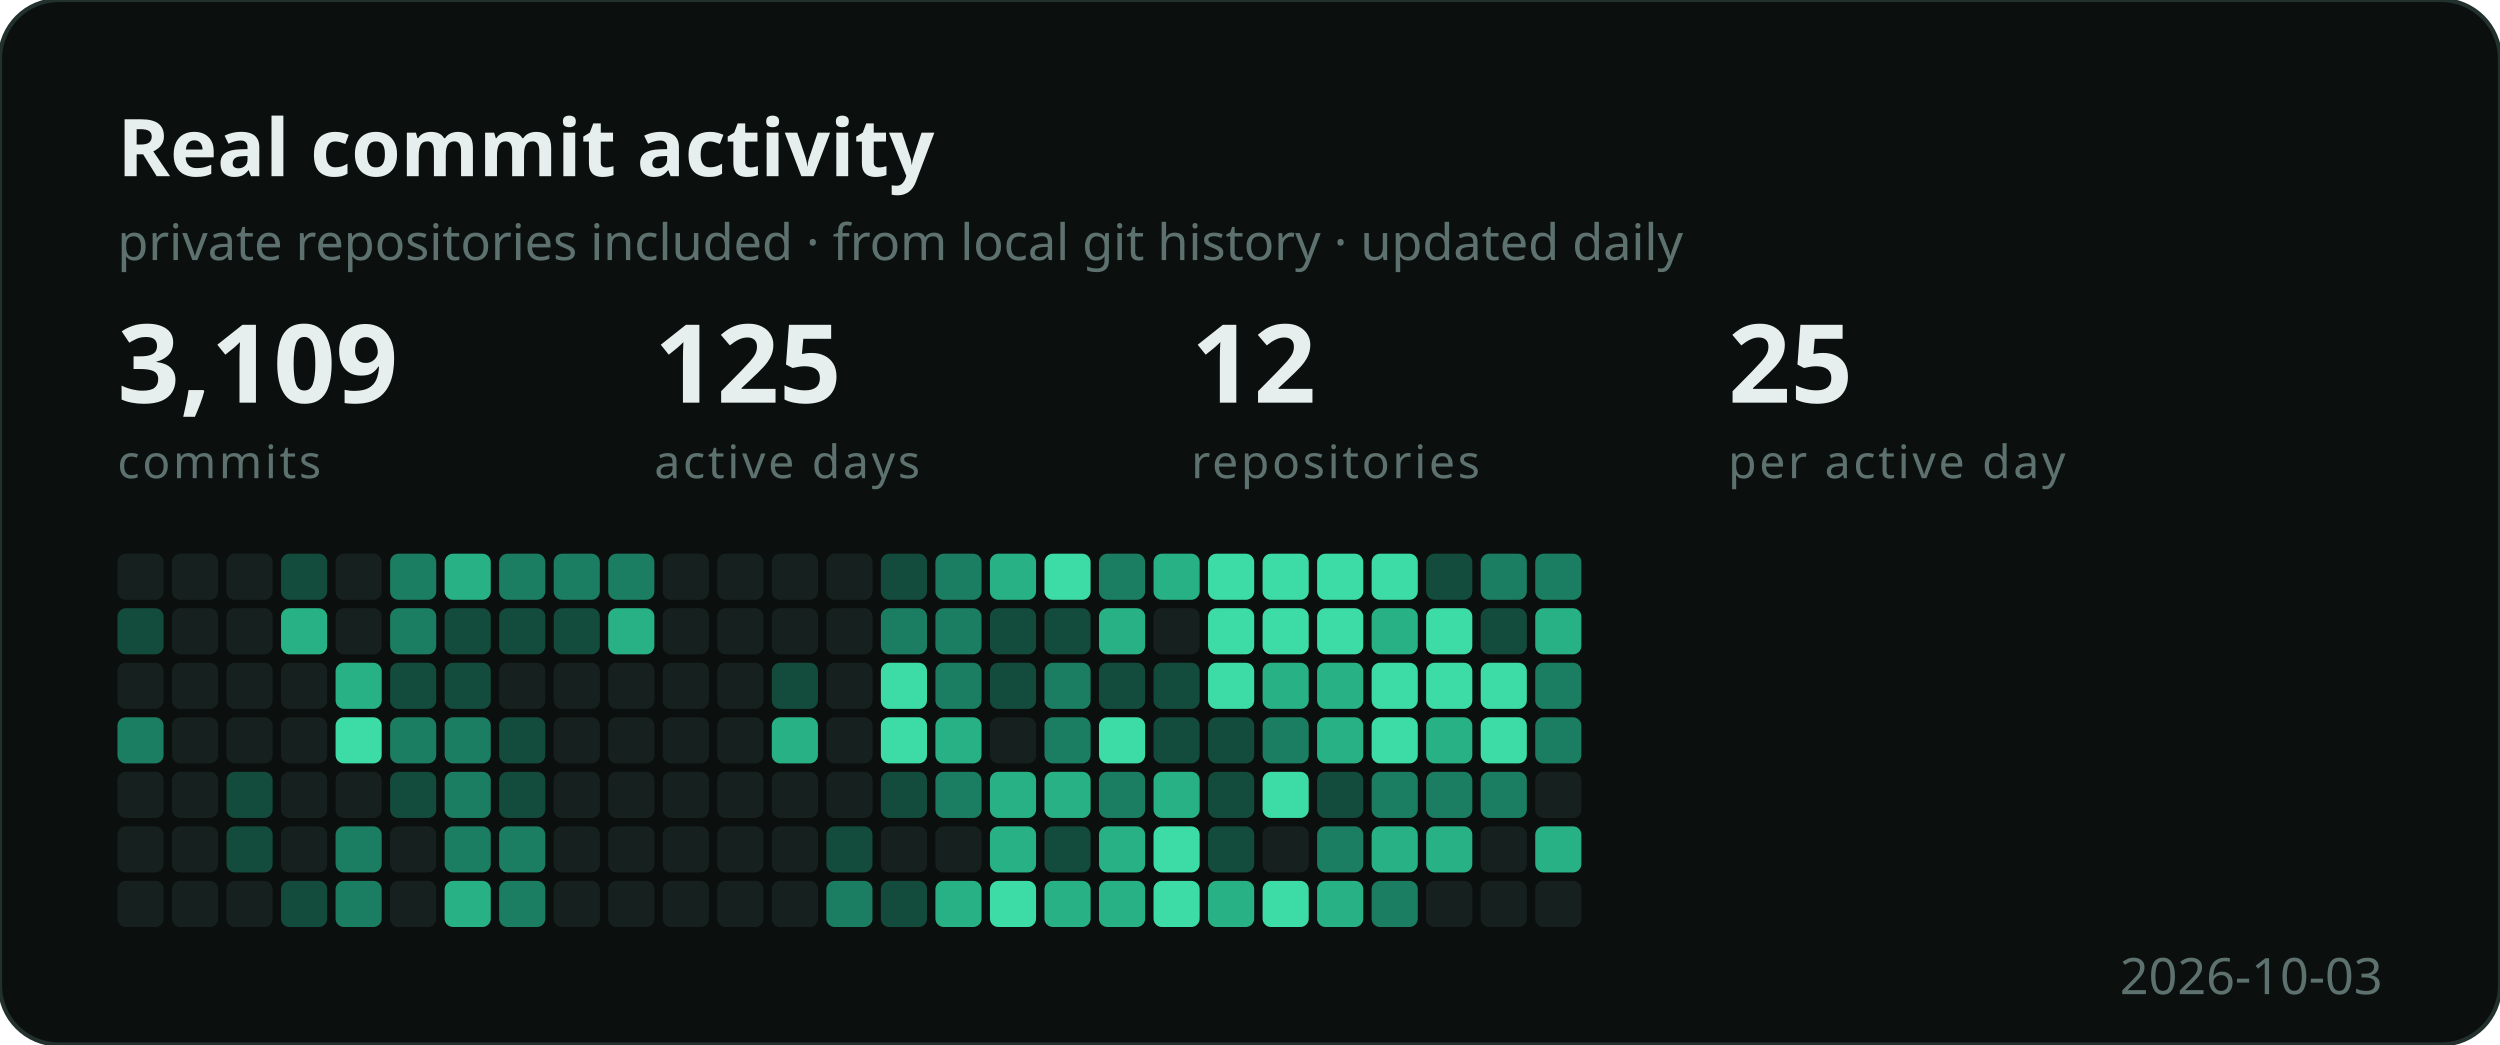
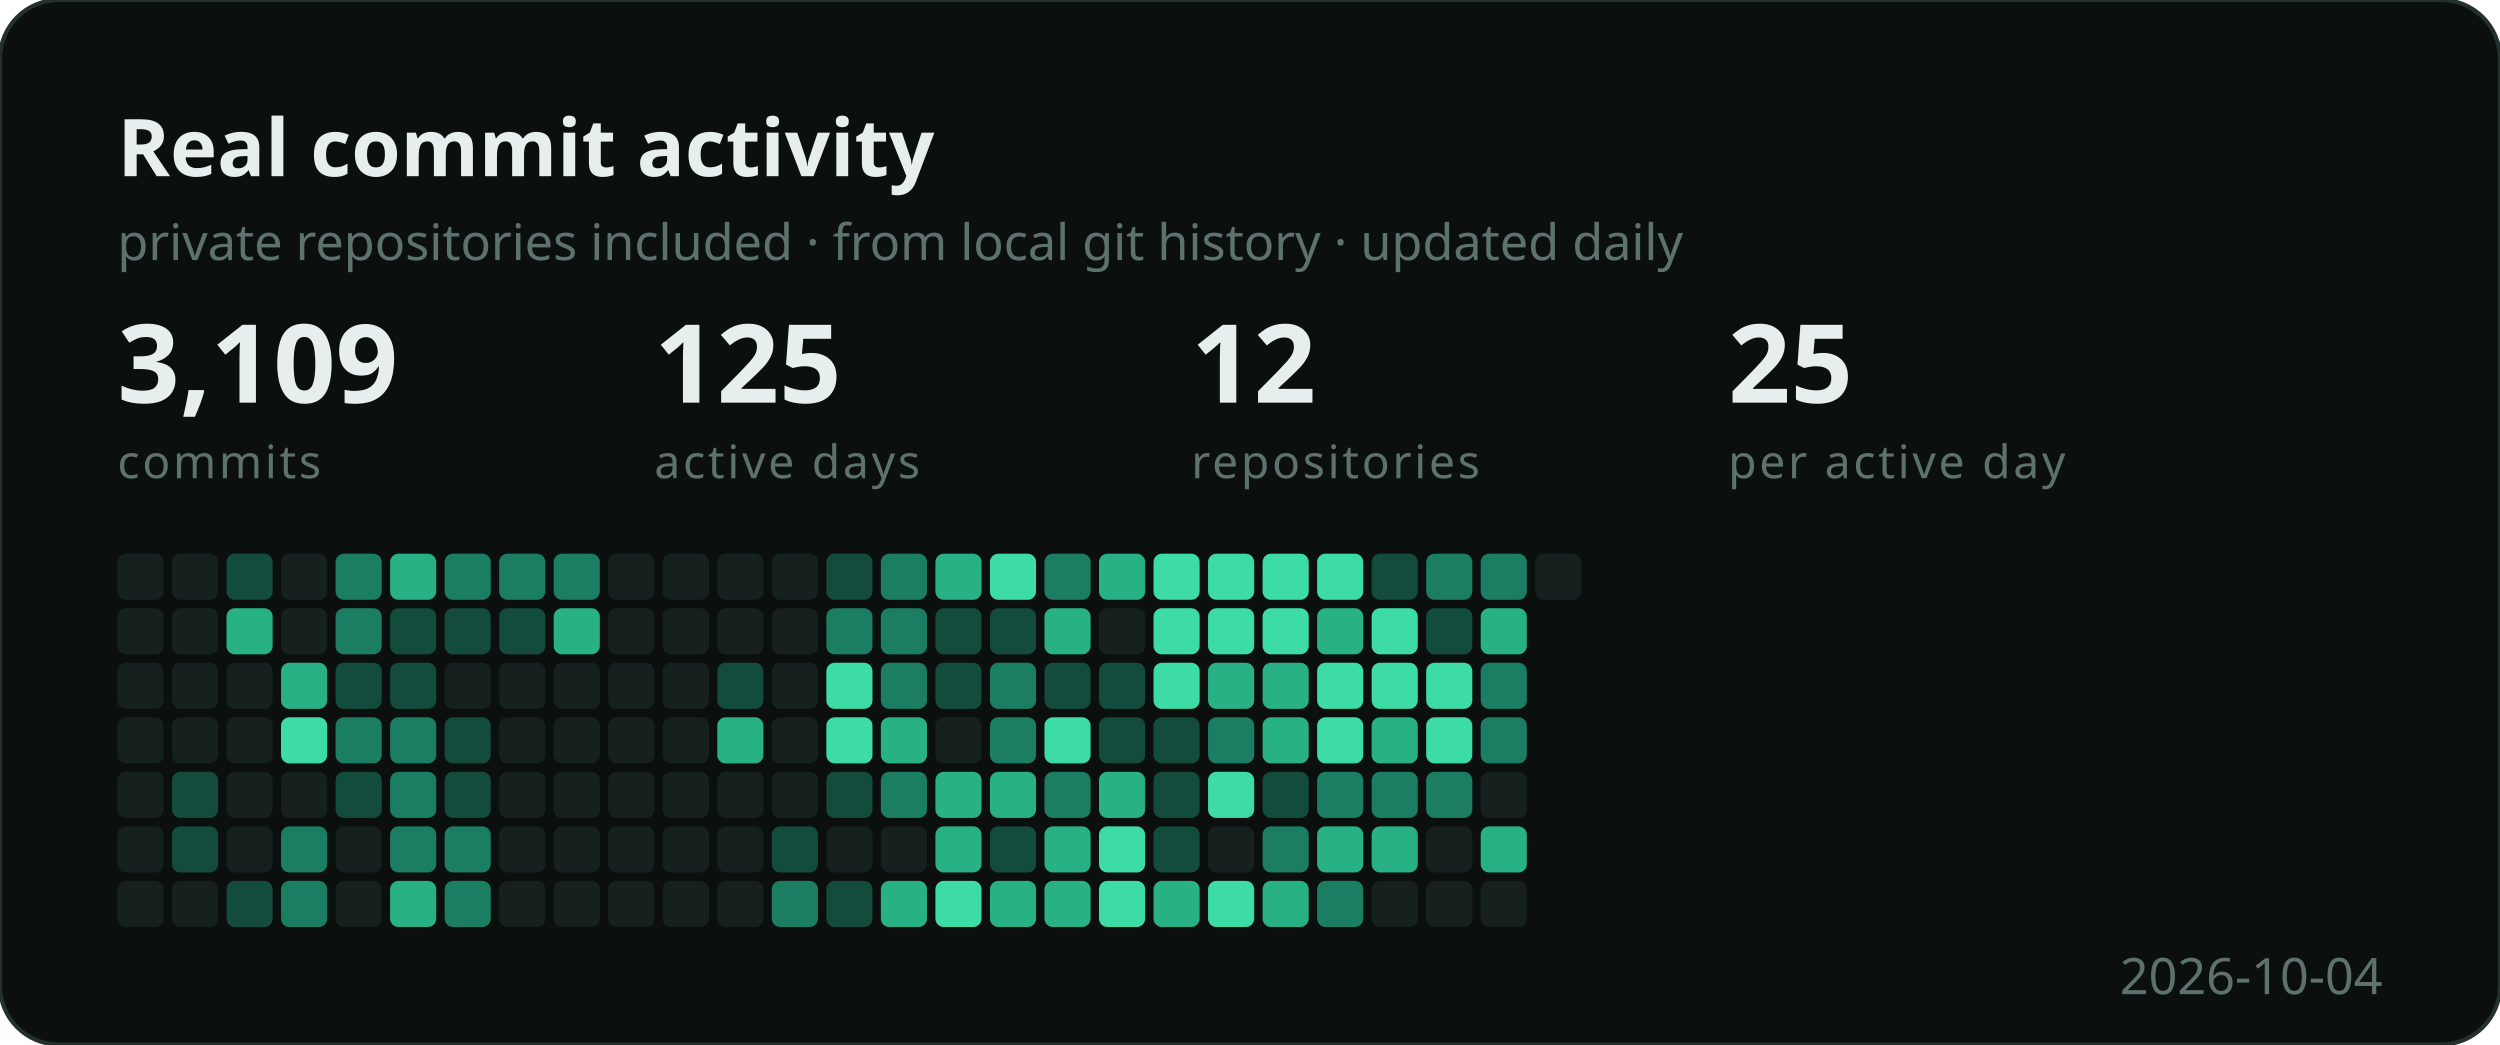
<svg xmlns="http://www.w3.org/2000/svg" width="596" height="249" viewBox="0 0 596 249" role="img" aria-label="Developer activity">
  <style>
    .b { font: 700 19px "Segoe UI", Ubuntu, sans-serif; fill: #e6efed; }
    .s { font: 400 12px "Segoe UI", Ubuntu, sans-serif; fill: #5d716e; }
    .n { font: 700 26px "Segoe UI", Ubuntu, sans-serif; fill: #e6efed; }
    .e { font: 400 11px "Segoe UI", Ubuntu, sans-serif; fill: #5d716e;
          letter-spacing: .06em; text-transform: uppercase; }
  </style>
  <rect width="596" height="249" rx="14" fill="#0b0f0e" stroke="#22302e" />
  <text x="28" y="42" class="b">Real commit activity</text>
  <text x="28" y="62" class="s">private repositories included · from local git history · updated daily</text>
  <text x="28" y="96" class="n">3,109</text>
  <text x="28" y="114" class="e">commits</text>
  <text x="156" y="96" class="n">125</text>
  <text x="156" y="114" class="e">active days</text>
  <text x="284" y="96" class="n">12</text>
  <text x="284" y="114" class="e">repositories</text>
  <text x="412" y="96" class="n">25</text>
  <text x="412" y="114" class="e">per active day</text>
  <g transform="translate(28,132)">
    <rect x="0" y="0" width="11" height="11" rx="2" fill="#16211f" />
-     <rect x="0" y="13" width="11" height="11" rx="2" fill="#134b3c" />
+     <rect x="0" y="13" width="11" height="11" rx="2" fill="#16211f" />
    <rect x="0" y="26" width="11" height="11" rx="2" fill="#16211f" />
-     <rect x="0" y="39" width="11" height="11" rx="2" fill="#1b7d61" />
+     <rect x="0" y="39" width="11" height="11" rx="2" fill="#16211f" />
    <rect x="0" y="52" width="11" height="11" rx="2" fill="#16211f" />
    <rect x="0" y="65" width="11" height="11" rx="2" fill="#16211f" />
    <rect x="0" y="78" width="11" height="11" rx="2" fill="#16211f" />
    <rect x="13" y="0" width="11" height="11" rx="2" fill="#16211f" />
    <rect x="13" y="13" width="11" height="11" rx="2" fill="#16211f" />
    <rect x="13" y="26" width="11" height="11" rx="2" fill="#16211f" />
    <rect x="13" y="39" width="11" height="11" rx="2" fill="#16211f" />
-     <rect x="13" y="52" width="11" height="11" rx="2" fill="#16211f" />
-     <rect x="13" y="65" width="11" height="11" rx="2" fill="#16211f" />
+     <rect x="13" y="52" width="11" height="11" rx="2" fill="#134b3c" />
+     <rect x="13" y="65" width="11" height="11" rx="2" fill="#134b3c" />
    <rect x="13" y="78" width="11" height="11" rx="2" fill="#16211f" />
-     <rect x="26" y="0" width="11" height="11" rx="2" fill="#16211f" />
-     <rect x="26" y="13" width="11" height="11" rx="2" fill="#16211f" />
+     <rect x="26" y="0" width="11" height="11" rx="2" fill="#134b3c" />
+     <rect x="26" y="13" width="11" height="11" rx="2" fill="#28b184" />
    <rect x="26" y="26" width="11" height="11" rx="2" fill="#16211f" />
    <rect x="26" y="39" width="11" height="11" rx="2" fill="#16211f" />
-     <rect x="26" y="52" width="11" height="11" rx="2" fill="#134b3c" />
-     <rect x="26" y="65" width="11" height="11" rx="2" fill="#134b3c" />
-     <rect x="26" y="78" width="11" height="11" rx="2" fill="#16211f" />
-     <rect x="39" y="0" width="11" height="11" rx="2" fill="#134b3c" />
-     <rect x="39" y="13" width="11" height="11" rx="2" fill="#28b184" />
-     <rect x="39" y="26" width="11" height="11" rx="2" fill="#16211f" />
-     <rect x="39" y="39" width="11" height="11" rx="2" fill="#16211f" />
+     <rect x="26" y="52" width="11" height="11" rx="2" fill="#16211f" />
+     <rect x="26" y="65" width="11" height="11" rx="2" fill="#16211f" />
+     <rect x="26" y="78" width="11" height="11" rx="2" fill="#134b3c" />
+     <rect x="39" y="0" width="11" height="11" rx="2" fill="#16211f" />
+     <rect x="39" y="13" width="11" height="11" rx="2" fill="#16211f" />
+     <rect x="39" y="26" width="11" height="11" rx="2" fill="#28b184" />
+     <rect x="39" y="39" width="11" height="11" rx="2" fill="#3ddba6" />
    <rect x="39" y="52" width="11" height="11" rx="2" fill="#16211f" />
-     <rect x="39" y="65" width="11" height="11" rx="2" fill="#16211f" />
-     <rect x="39" y="78" width="11" height="11" rx="2" fill="#134b3c" />
-     <rect x="52" y="0" width="11" height="11" rx="2" fill="#16211f" />
-     <rect x="52" y="13" width="11" height="11" rx="2" fill="#16211f" />
-     <rect x="52" y="26" width="11" height="11" rx="2" fill="#28b184" />
-     <rect x="52" y="39" width="11" height="11" rx="2" fill="#3ddba6" />
-     <rect x="52" y="52" width="11" height="11" rx="2" fill="#16211f" />
-     <rect x="52" y="65" width="11" height="11" rx="2" fill="#1b7d61" />
-     <rect x="52" y="78" width="11" height="11" rx="2" fill="#1b7d61" />
-     <rect x="65" y="0" width="11" height="11" rx="2" fill="#1b7d61" />
-     <rect x="65" y="13" width="11" height="11" rx="2" fill="#1b7d61" />
+     <rect x="39" y="65" width="11" height="11" rx="2" fill="#1b7d61" />
+     <rect x="39" y="78" width="11" height="11" rx="2" fill="#1b7d61" />
+     <rect x="52" y="0" width="11" height="11" rx="2" fill="#1b7d61" />
+     <rect x="52" y="13" width="11" height="11" rx="2" fill="#1b7d61" />
+     <rect x="52" y="26" width="11" height="11" rx="2" fill="#134b3c" />
+     <rect x="52" y="39" width="11" height="11" rx="2" fill="#1b7d61" />
+     <rect x="52" y="52" width="11" height="11" rx="2" fill="#134b3c" />
+     <rect x="52" y="65" width="11" height="11" rx="2" fill="#16211f" />
+     <rect x="52" y="78" width="11" height="11" rx="2" fill="#16211f" />
+     <rect x="65" y="0" width="11" height="11" rx="2" fill="#28b184" />
+     <rect x="65" y="13" width="11" height="11" rx="2" fill="#134b3c" />
    <rect x="65" y="26" width="11" height="11" rx="2" fill="#134b3c" />
    <rect x="65" y="39" width="11" height="11" rx="2" fill="#1b7d61" />
-     <rect x="65" y="52" width="11" height="11" rx="2" fill="#134b3c" />
-     <rect x="65" y="65" width="11" height="11" rx="2" fill="#16211f" />
-     <rect x="65" y="78" width="11" height="11" rx="2" fill="#16211f" />
-     <rect x="78" y="0" width="11" height="11" rx="2" fill="#28b184" />
+     <rect x="65" y="52" width="11" height="11" rx="2" fill="#1b7d61" />
+     <rect x="65" y="65" width="11" height="11" rx="2" fill="#1b7d61" />
+     <rect x="65" y="78" width="11" height="11" rx="2" fill="#28b184" />
+     <rect x="78" y="0" width="11" height="11" rx="2" fill="#1b7d61" />
    <rect x="78" y="13" width="11" height="11" rx="2" fill="#134b3c" />
-     <rect x="78" y="26" width="11" height="11" rx="2" fill="#134b3c" />
-     <rect x="78" y="39" width="11" height="11" rx="2" fill="#1b7d61" />
-     <rect x="78" y="52" width="11" height="11" rx="2" fill="#1b7d61" />
+     <rect x="78" y="26" width="11" height="11" rx="2" fill="#16211f" />
+     <rect x="78" y="39" width="11" height="11" rx="2" fill="#134b3c" />
+     <rect x="78" y="52" width="11" height="11" rx="2" fill="#134b3c" />
    <rect x="78" y="65" width="11" height="11" rx="2" fill="#1b7d61" />
-     <rect x="78" y="78" width="11" height="11" rx="2" fill="#28b184" />
+     <rect x="78" y="78" width="11" height="11" rx="2" fill="#1b7d61" />
    <rect x="91" y="0" width="11" height="11" rx="2" fill="#1b7d61" />
    <rect x="91" y="13" width="11" height="11" rx="2" fill="#134b3c" />
    <rect x="91" y="26" width="11" height="11" rx="2" fill="#16211f" />
-     <rect x="91" y="39" width="11" height="11" rx="2" fill="#134b3c" />
-     <rect x="91" y="52" width="11" height="11" rx="2" fill="#134b3c" />
-     <rect x="91" y="65" width="11" height="11" rx="2" fill="#1b7d61" />
-     <rect x="91" y="78" width="11" height="11" rx="2" fill="#1b7d61" />
+     <rect x="91" y="39" width="11" height="11" rx="2" fill="#16211f" />
+     <rect x="91" y="52" width="11" height="11" rx="2" fill="#16211f" />
+     <rect x="91" y="65" width="11" height="11" rx="2" fill="#16211f" />
+     <rect x="91" y="78" width="11" height="11" rx="2" fill="#16211f" />
    <rect x="104" y="0" width="11" height="11" rx="2" fill="#1b7d61" />
-     <rect x="104" y="13" width="11" height="11" rx="2" fill="#134b3c" />
+     <rect x="104" y="13" width="11" height="11" rx="2" fill="#28b184" />
    <rect x="104" y="26" width="11" height="11" rx="2" fill="#16211f" />
    <rect x="104" y="39" width="11" height="11" rx="2" fill="#16211f" />
    <rect x="104" y="52" width="11" height="11" rx="2" fill="#16211f" />
    <rect x="104" y="65" width="11" height="11" rx="2" fill="#16211f" />
    <rect x="104" y="78" width="11" height="11" rx="2" fill="#16211f" />
-     <rect x="117" y="0" width="11" height="11" rx="2" fill="#1b7d61" />
-     <rect x="117" y="13" width="11" height="11" rx="2" fill="#28b184" />
+     <rect x="117" y="0" width="11" height="11" rx="2" fill="#16211f" />
+     <rect x="117" y="13" width="11" height="11" rx="2" fill="#16211f" />
    <rect x="117" y="26" width="11" height="11" rx="2" fill="#16211f" />
    <rect x="117" y="39" width="11" height="11" rx="2" fill="#16211f" />
    <rect x="117" y="52" width="11" height="11" rx="2" fill="#16211f" />
    <rect x="117" y="65" width="11" height="11" rx="2" fill="#16211f" />
    <rect x="117" y="78" width="11" height="11" rx="2" fill="#16211f" />
    <rect x="130" y="0" width="11" height="11" rx="2" fill="#16211f" />
    <rect x="130" y="13" width="11" height="11" rx="2" fill="#16211f" />
    <rect x="130" y="26" width="11" height="11" rx="2" fill="#16211f" />
    <rect x="130" y="39" width="11" height="11" rx="2" fill="#16211f" />
    <rect x="130" y="52" width="11" height="11" rx="2" fill="#16211f" />
    <rect x="130" y="65" width="11" height="11" rx="2" fill="#16211f" />
    <rect x="130" y="78" width="11" height="11" rx="2" fill="#16211f" />
    <rect x="143" y="0" width="11" height="11" rx="2" fill="#16211f" />
    <rect x="143" y="13" width="11" height="11" rx="2" fill="#16211f" />
-     <rect x="143" y="26" width="11" height="11" rx="2" fill="#16211f" />
-     <rect x="143" y="39" width="11" height="11" rx="2" fill="#16211f" />
+     <rect x="143" y="26" width="11" height="11" rx="2" fill="#134b3c" />
+     <rect x="143" y="39" width="11" height="11" rx="2" fill="#28b184" />
    <rect x="143" y="52" width="11" height="11" rx="2" fill="#16211f" />
    <rect x="143" y="65" width="11" height="11" rx="2" fill="#16211f" />
    <rect x="143" y="78" width="11" height="11" rx="2" fill="#16211f" />
    <rect x="156" y="0" width="11" height="11" rx="2" fill="#16211f" />
    <rect x="156" y="13" width="11" height="11" rx="2" fill="#16211f" />
-     <rect x="156" y="26" width="11" height="11" rx="2" fill="#134b3c" />
-     <rect x="156" y="39" width="11" height="11" rx="2" fill="#28b184" />
+     <rect x="156" y="26" width="11" height="11" rx="2" fill="#16211f" />
+     <rect x="156" y="39" width="11" height="11" rx="2" fill="#16211f" />
    <rect x="156" y="52" width="11" height="11" rx="2" fill="#16211f" />
-     <rect x="156" y="65" width="11" height="11" rx="2" fill="#16211f" />
-     <rect x="156" y="78" width="11" height="11" rx="2" fill="#16211f" />
-     <rect x="169" y="0" width="11" height="11" rx="2" fill="#16211f" />
-     <rect x="169" y="13" width="11" height="11" rx="2" fill="#16211f" />
-     <rect x="169" y="26" width="11" height="11" rx="2" fill="#16211f" />
-     <rect x="169" y="39" width="11" height="11" rx="2" fill="#16211f" />
-     <rect x="169" y="52" width="11" height="11" rx="2" fill="#16211f" />
-     <rect x="169" y="65" width="11" height="11" rx="2" fill="#134b3c" />
-     <rect x="169" y="78" width="11" height="11" rx="2" fill="#1b7d61" />
-     <rect x="182" y="0" width="11" height="11" rx="2" fill="#134b3c" />
+     <rect x="156" y="65" width="11" height="11" rx="2" fill="#134b3c" />
+     <rect x="156" y="78" width="11" height="11" rx="2" fill="#1b7d61" />
+     <rect x="169" y="0" width="11" height="11" rx="2" fill="#134b3c" />
+     <rect x="169" y="13" width="11" height="11" rx="2" fill="#1b7d61" />
+     <rect x="169" y="26" width="11" height="11" rx="2" fill="#3ddba6" />
+     <rect x="169" y="39" width="11" height="11" rx="2" fill="#3ddba6" />
+     <rect x="169" y="52" width="11" height="11" rx="2" fill="#134b3c" />
+     <rect x="169" y="65" width="11" height="11" rx="2" fill="#16211f" />
+     <rect x="169" y="78" width="11" height="11" rx="2" fill="#134b3c" />
+     <rect x="182" y="0" width="11" height="11" rx="2" fill="#1b7d61" />
    <rect x="182" y="13" width="11" height="11" rx="2" fill="#1b7d61" />
-     <rect x="182" y="26" width="11" height="11" rx="2" fill="#3ddba6" />
-     <rect x="182" y="39" width="11" height="11" rx="2" fill="#3ddba6" />
-     <rect x="182" y="52" width="11" height="11" rx="2" fill="#134b3c" />
+     <rect x="182" y="26" width="11" height="11" rx="2" fill="#1b7d61" />
+     <rect x="182" y="39" width="11" height="11" rx="2" fill="#28b184" />
+     <rect x="182" y="52" width="11" height="11" rx="2" fill="#1b7d61" />
    <rect x="182" y="65" width="11" height="11" rx="2" fill="#16211f" />
-     <rect x="182" y="78" width="11" height="11" rx="2" fill="#134b3c" />
-     <rect x="195" y="0" width="11" height="11" rx="2" fill="#1b7d61" />
-     <rect x="195" y="13" width="11" height="11" rx="2" fill="#1b7d61" />
-     <rect x="195" y="26" width="11" height="11" rx="2" fill="#1b7d61" />
-     <rect x="195" y="39" width="11" height="11" rx="2" fill="#28b184" />
-     <rect x="195" y="52" width="11" height="11" rx="2" fill="#1b7d61" />
-     <rect x="195" y="65" width="11" height="11" rx="2" fill="#16211f" />
-     <rect x="195" y="78" width="11" height="11" rx="2" fill="#28b184" />
-     <rect x="208" y="0" width="11" height="11" rx="2" fill="#28b184" />
+     <rect x="182" y="78" width="11" height="11" rx="2" fill="#28b184" />
+     <rect x="195" y="0" width="11" height="11" rx="2" fill="#28b184" />
+     <rect x="195" y="13" width="11" height="11" rx="2" fill="#134b3c" />
+     <rect x="195" y="26" width="11" height="11" rx="2" fill="#134b3c" />
+     <rect x="195" y="39" width="11" height="11" rx="2" fill="#16211f" />
+     <rect x="195" y="52" width="11" height="11" rx="2" fill="#28b184" />
+     <rect x="195" y="65" width="11" height="11" rx="2" fill="#28b184" />
+     <rect x="195" y="78" width="11" height="11" rx="2" fill="#3ddba6" />
+     <rect x="208" y="0" width="11" height="11" rx="2" fill="#3ddba6" />
    <rect x="208" y="13" width="11" height="11" rx="2" fill="#134b3c" />
-     <rect x="208" y="26" width="11" height="11" rx="2" fill="#134b3c" />
-     <rect x="208" y="39" width="11" height="11" rx="2" fill="#16211f" />
+     <rect x="208" y="26" width="11" height="11" rx="2" fill="#1b7d61" />
+     <rect x="208" y="39" width="11" height="11" rx="2" fill="#1b7d61" />
    <rect x="208" y="52" width="11" height="11" rx="2" fill="#28b184" />
-     <rect x="208" y="65" width="11" height="11" rx="2" fill="#28b184" />
-     <rect x="208" y="78" width="11" height="11" rx="2" fill="#3ddba6" />
-     <rect x="221" y="0" width="11" height="11" rx="2" fill="#3ddba6" />
-     <rect x="221" y="13" width="11" height="11" rx="2" fill="#134b3c" />
-     <rect x="221" y="26" width="11" height="11" rx="2" fill="#1b7d61" />
-     <rect x="221" y="39" width="11" height="11" rx="2" fill="#1b7d61" />
-     <rect x="221" y="52" width="11" height="11" rx="2" fill="#28b184" />
-     <rect x="221" y="65" width="11" height="11" rx="2" fill="#134b3c" />
+     <rect x="208" y="65" width="11" height="11" rx="2" fill="#134b3c" />
+     <rect x="208" y="78" width="11" height="11" rx="2" fill="#28b184" />
+     <rect x="221" y="0" width="11" height="11" rx="2" fill="#1b7d61" />
+     <rect x="221" y="13" width="11" height="11" rx="2" fill="#28b184" />
+     <rect x="221" y="26" width="11" height="11" rx="2" fill="#134b3c" />
+     <rect x="221" y="39" width="11" height="11" rx="2" fill="#3ddba6" />
+     <rect x="221" y="52" width="11" height="11" rx="2" fill="#1b7d61" />
+     <rect x="221" y="65" width="11" height="11" rx="2" fill="#28b184" />
    <rect x="221" y="78" width="11" height="11" rx="2" fill="#28b184" />
-     <rect x="234" y="0" width="11" height="11" rx="2" fill="#1b7d61" />
-     <rect x="234" y="13" width="11" height="11" rx="2" fill="#28b184" />
+     <rect x="234" y="0" width="11" height="11" rx="2" fill="#28b184" />
+     <rect x="234" y="13" width="11" height="11" rx="2" fill="#16211f" />
    <rect x="234" y="26" width="11" height="11" rx="2" fill="#134b3c" />
-     <rect x="234" y="39" width="11" height="11" rx="2" fill="#3ddba6" />
-     <rect x="234" y="52" width="11" height="11" rx="2" fill="#1b7d61" />
-     <rect x="234" y="65" width="11" height="11" rx="2" fill="#28b184" />
-     <rect x="234" y="78" width="11" height="11" rx="2" fill="#28b184" />
-     <rect x="247" y="0" width="11" height="11" rx="2" fill="#28b184" />
-     <rect x="247" y="13" width="11" height="11" rx="2" fill="#16211f" />
-     <rect x="247" y="26" width="11" height="11" rx="2" fill="#134b3c" />
+     <rect x="234" y="39" width="11" height="11" rx="2" fill="#134b3c" />
+     <rect x="234" y="52" width="11" height="11" rx="2" fill="#28b184" />
+     <rect x="234" y="65" width="11" height="11" rx="2" fill="#3ddba6" />
+     <rect x="234" y="78" width="11" height="11" rx="2" fill="#3ddba6" />
+     <rect x="247" y="0" width="11" height="11" rx="2" fill="#3ddba6" />
+     <rect x="247" y="13" width="11" height="11" rx="2" fill="#3ddba6" />
+     <rect x="247" y="26" width="11" height="11" rx="2" fill="#3ddba6" />
    <rect x="247" y="39" width="11" height="11" rx="2" fill="#134b3c" />
-     <rect x="247" y="52" width="11" height="11" rx="2" fill="#28b184" />
-     <rect x="247" y="65" width="11" height="11" rx="2" fill="#3ddba6" />
-     <rect x="247" y="78" width="11" height="11" rx="2" fill="#3ddba6" />
+     <rect x="247" y="52" width="11" height="11" rx="2" fill="#134b3c" />
+     <rect x="247" y="65" width="11" height="11" rx="2" fill="#134b3c" />
+     <rect x="247" y="78" width="11" height="11" rx="2" fill="#28b184" />
    <rect x="260" y="0" width="11" height="11" rx="2" fill="#3ddba6" />
    <rect x="260" y="13" width="11" height="11" rx="2" fill="#3ddba6" />
-     <rect x="260" y="26" width="11" height="11" rx="2" fill="#3ddba6" />
-     <rect x="260" y="39" width="11" height="11" rx="2" fill="#134b3c" />
-     <rect x="260" y="52" width="11" height="11" rx="2" fill="#134b3c" />
-     <rect x="260" y="65" width="11" height="11" rx="2" fill="#134b3c" />
-     <rect x="260" y="78" width="11" height="11" rx="2" fill="#28b184" />
+     <rect x="260" y="26" width="11" height="11" rx="2" fill="#28b184" />
+     <rect x="260" y="39" width="11" height="11" rx="2" fill="#1b7d61" />
+     <rect x="260" y="52" width="11" height="11" rx="2" fill="#3ddba6" />
+     <rect x="260" y="65" width="11" height="11" rx="2" fill="#16211f" />
+     <rect x="260" y="78" width="11" height="11" rx="2" fill="#3ddba6" />
    <rect x="273" y="0" width="11" height="11" rx="2" fill="#3ddba6" />
    <rect x="273" y="13" width="11" height="11" rx="2" fill="#3ddba6" />
    <rect x="273" y="26" width="11" height="11" rx="2" fill="#28b184" />
-     <rect x="273" y="39" width="11" height="11" rx="2" fill="#1b7d61" />
-     <rect x="273" y="52" width="11" height="11" rx="2" fill="#3ddba6" />
-     <rect x="273" y="65" width="11" height="11" rx="2" fill="#16211f" />
-     <rect x="273" y="78" width="11" height="11" rx="2" fill="#3ddba6" />
+     <rect x="273" y="39" width="11" height="11" rx="2" fill="#28b184" />
+     <rect x="273" y="52" width="11" height="11" rx="2" fill="#134b3c" />
+     <rect x="273" y="65" width="11" height="11" rx="2" fill="#1b7d61" />
+     <rect x="273" y="78" width="11" height="11" rx="2" fill="#28b184" />
    <rect x="286" y="0" width="11" height="11" rx="2" fill="#3ddba6" />
-     <rect x="286" y="13" width="11" height="11" rx="2" fill="#3ddba6" />
-     <rect x="286" y="26" width="11" height="11" rx="2" fill="#28b184" />
-     <rect x="286" y="39" width="11" height="11" rx="2" fill="#28b184" />
-     <rect x="286" y="52" width="11" height="11" rx="2" fill="#134b3c" />
-     <rect x="286" y="65" width="11" height="11" rx="2" fill="#1b7d61" />
-     <rect x="286" y="78" width="11" height="11" rx="2" fill="#28b184" />
-     <rect x="299" y="0" width="11" height="11" rx="2" fill="#3ddba6" />
-     <rect x="299" y="13" width="11" height="11" rx="2" fill="#28b184" />
+     <rect x="286" y="13" width="11" height="11" rx="2" fill="#28b184" />
+     <rect x="286" y="26" width="11" height="11" rx="2" fill="#3ddba6" />
+     <rect x="286" y="39" width="11" height="11" rx="2" fill="#3ddba6" />
+     <rect x="286" y="52" width="11" height="11" rx="2" fill="#1b7d61" />
+     <rect x="286" y="65" width="11" height="11" rx="2" fill="#28b184" />
+     <rect x="286" y="78" width="11" height="11" rx="2" fill="#1b7d61" />
+     <rect x="299" y="0" width="11" height="11" rx="2" fill="#134b3c" />
+     <rect x="299" y="13" width="11" height="11" rx="2" fill="#3ddba6" />
    <rect x="299" y="26" width="11" height="11" rx="2" fill="#3ddba6" />
-     <rect x="299" y="39" width="11" height="11" rx="2" fill="#3ddba6" />
+     <rect x="299" y="39" width="11" height="11" rx="2" fill="#28b184" />
    <rect x="299" y="52" width="11" height="11" rx="2" fill="#1b7d61" />
    <rect x="299" y="65" width="11" height="11" rx="2" fill="#28b184" />
-     <rect x="299" y="78" width="11" height="11" rx="2" fill="#1b7d61" />
-     <rect x="312" y="0" width="11" height="11" rx="2" fill="#134b3c" />
-     <rect x="312" y="13" width="11" height="11" rx="2" fill="#3ddba6" />
+     <rect x="299" y="78" width="11" height="11" rx="2" fill="#16211f" />
+     <rect x="312" y="0" width="11" height="11" rx="2" fill="#1b7d61" />
+     <rect x="312" y="13" width="11" height="11" rx="2" fill="#134b3c" />
    <rect x="312" y="26" width="11" height="11" rx="2" fill="#3ddba6" />
-     <rect x="312" y="39" width="11" height="11" rx="2" fill="#28b184" />
+     <rect x="312" y="39" width="11" height="11" rx="2" fill="#3ddba6" />
    <rect x="312" y="52" width="11" height="11" rx="2" fill="#1b7d61" />
-     <rect x="312" y="65" width="11" height="11" rx="2" fill="#28b184" />
+     <rect x="312" y="65" width="11" height="11" rx="2" fill="#16211f" />
    <rect x="312" y="78" width="11" height="11" rx="2" fill="#16211f" />
    <rect x="325" y="0" width="11" height="11" rx="2" fill="#1b7d61" />
-     <rect x="325" y="13" width="11" height="11" rx="2" fill="#134b3c" />
-     <rect x="325" y="26" width="11" height="11" rx="2" fill="#3ddba6" />
-     <rect x="325" y="39" width="11" height="11" rx="2" fill="#3ddba6" />
-     <rect x="325" y="52" width="11" height="11" rx="2" fill="#1b7d61" />
-     <rect x="325" y="65" width="11" height="11" rx="2" fill="#16211f" />
+     <rect x="325" y="13" width="11" height="11" rx="2" fill="#28b184" />
+     <rect x="325" y="26" width="11" height="11" rx="2" fill="#1b7d61" />
+     <rect x="325" y="39" width="11" height="11" rx="2" fill="#1b7d61" />
+     <rect x="325" y="52" width="11" height="11" rx="2" fill="#16211f" />
+     <rect x="325" y="65" width="11" height="11" rx="2" fill="#28b184" />
    <rect x="325" y="78" width="11" height="11" rx="2" fill="#16211f" />
-     <rect x="338" y="0" width="11" height="11" rx="2" fill="#1b7d61" />
-     <rect x="338" y="13" width="11" height="11" rx="2" fill="#28b184" />
-     <rect x="338" y="26" width="11" height="11" rx="2" fill="#1b7d61" />
-     <rect x="338" y="39" width="11" height="11" rx="2" fill="#1b7d61" />
-     <rect x="338" y="52" width="11" height="11" rx="2" fill="#16211f" />
-     <rect x="338" y="65" width="11" height="11" rx="2" fill="#28b184" />
-     <rect x="338" y="78" width="11" height="11" rx="2" fill="#16211f" />
+     <rect x="338" y="0" width="11" height="11" rx="2" fill="#16211f" />
  </g>
-   <text x="568" y="237" class="s" text-anchor="end">2026-10-03</text>
+   <text x="568" y="237" class="s" text-anchor="end">2026-10-04</text>
</svg>
